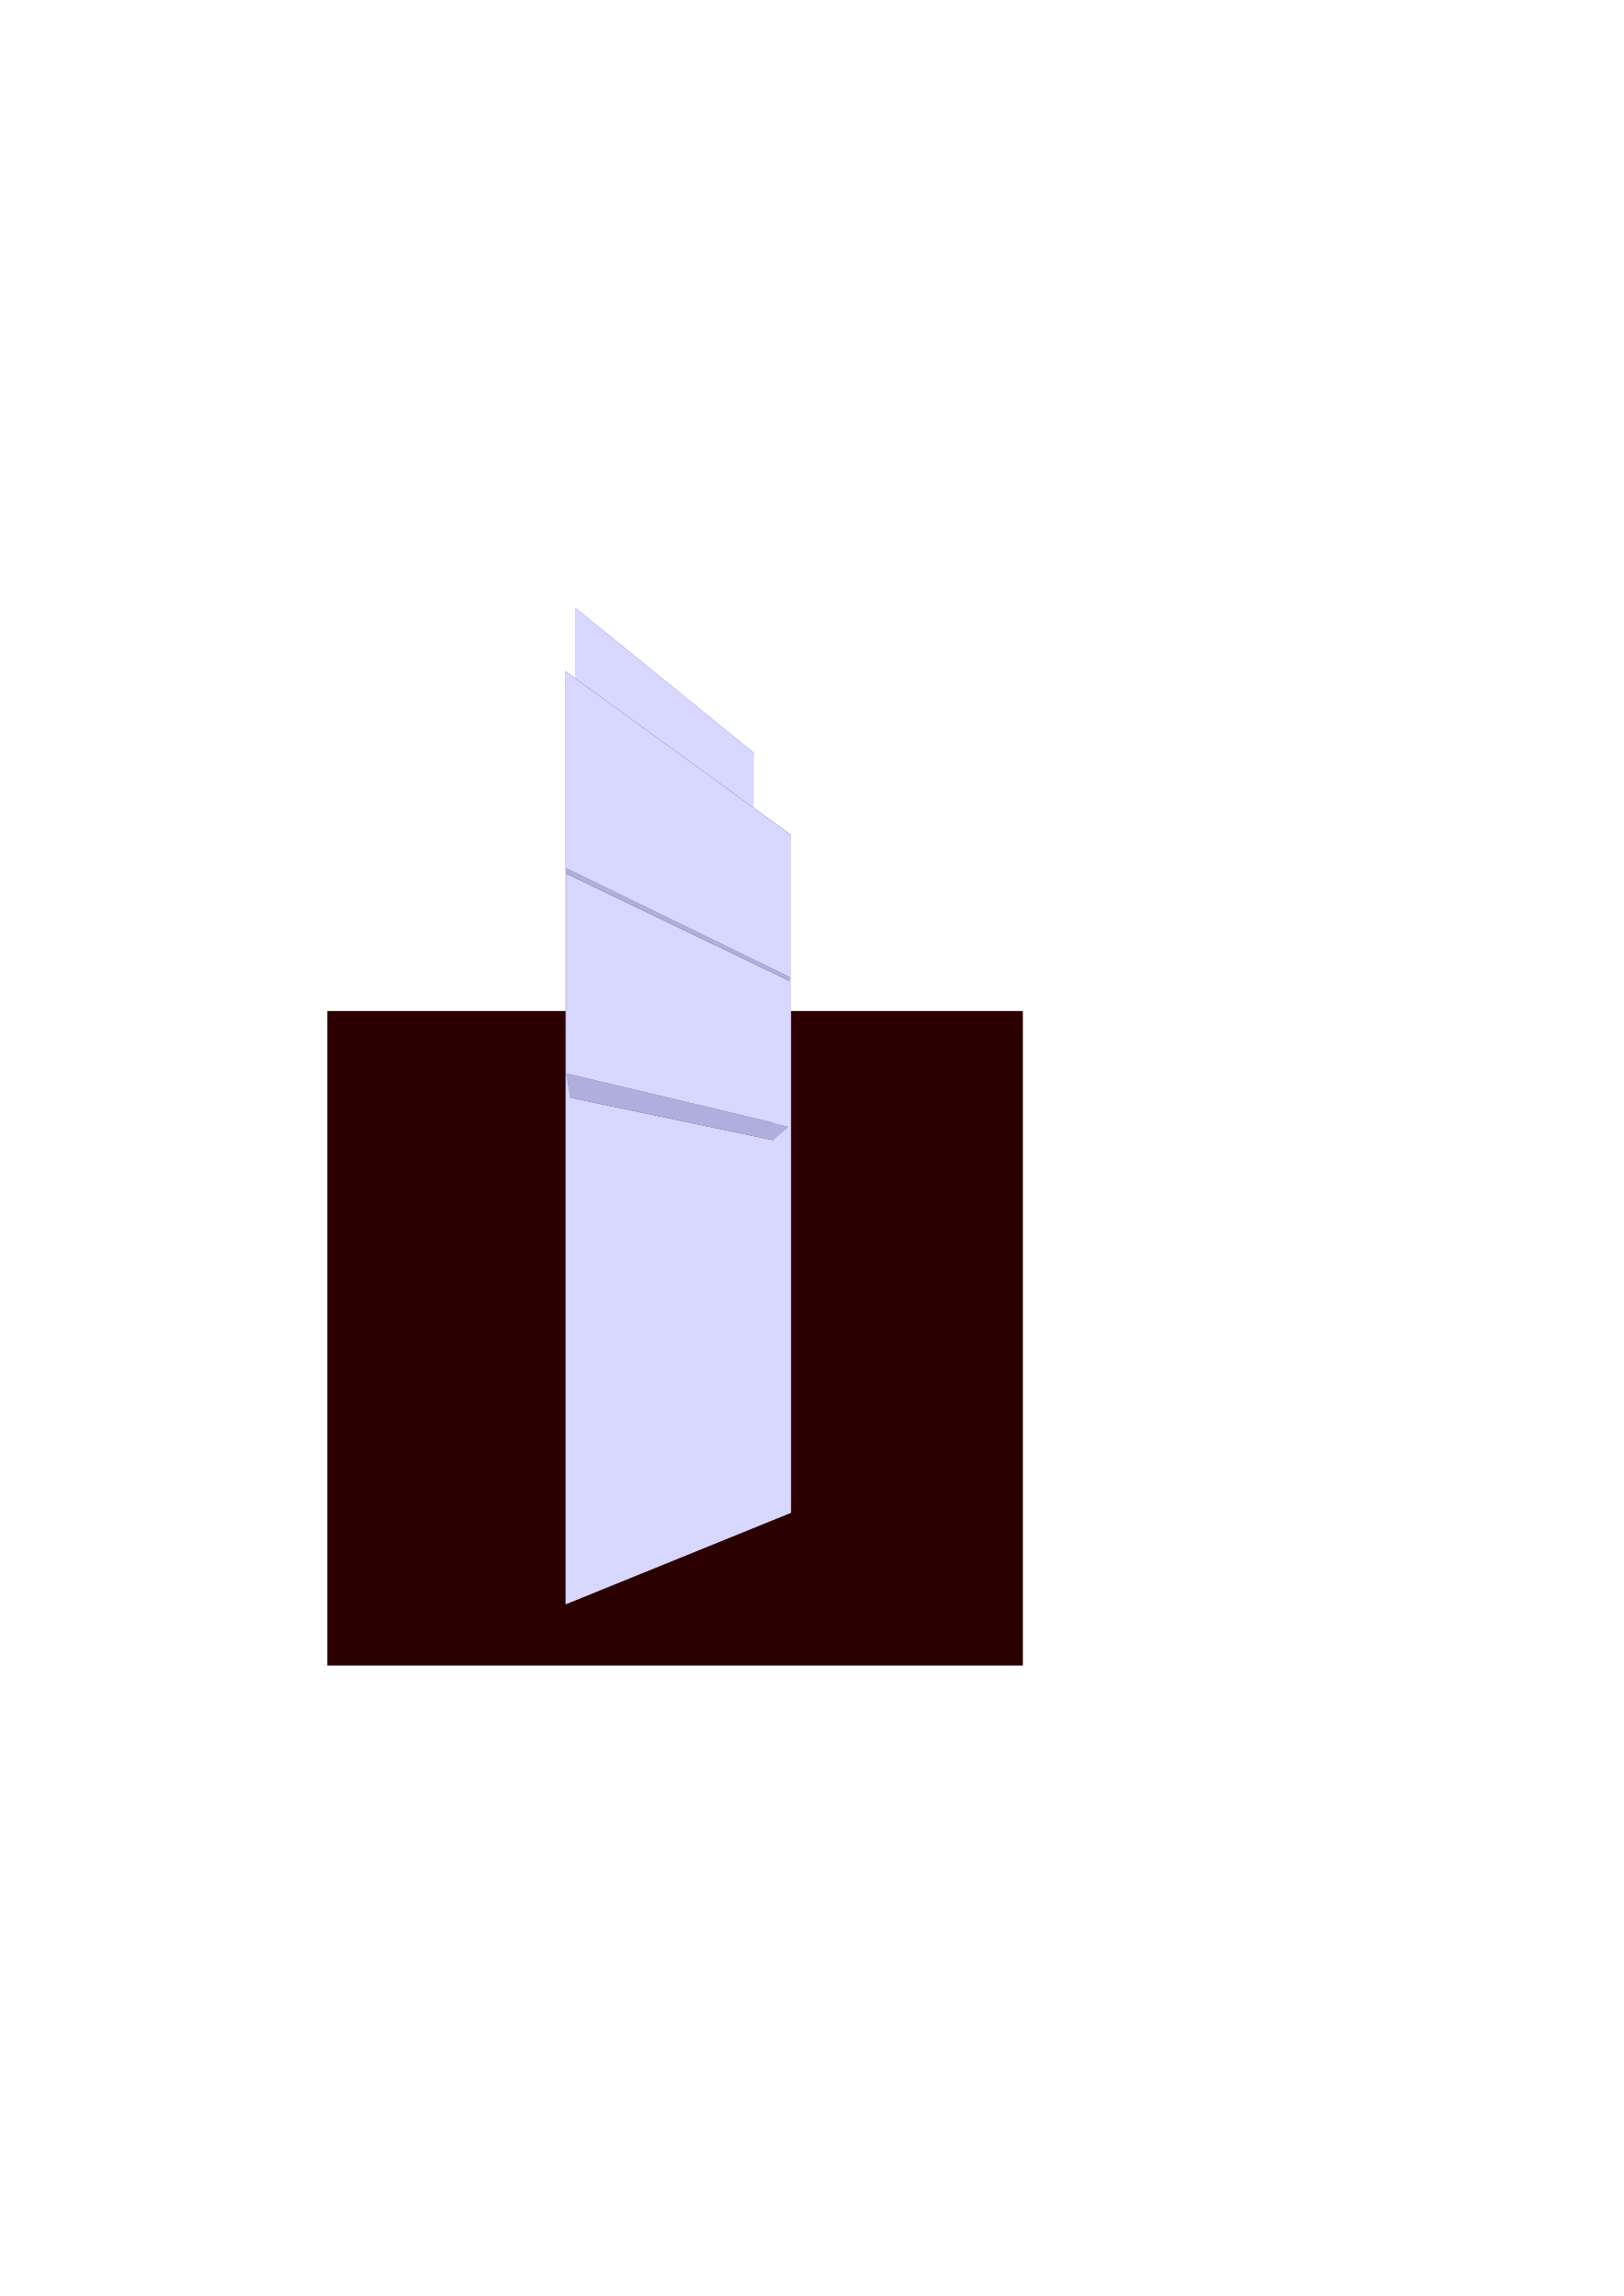
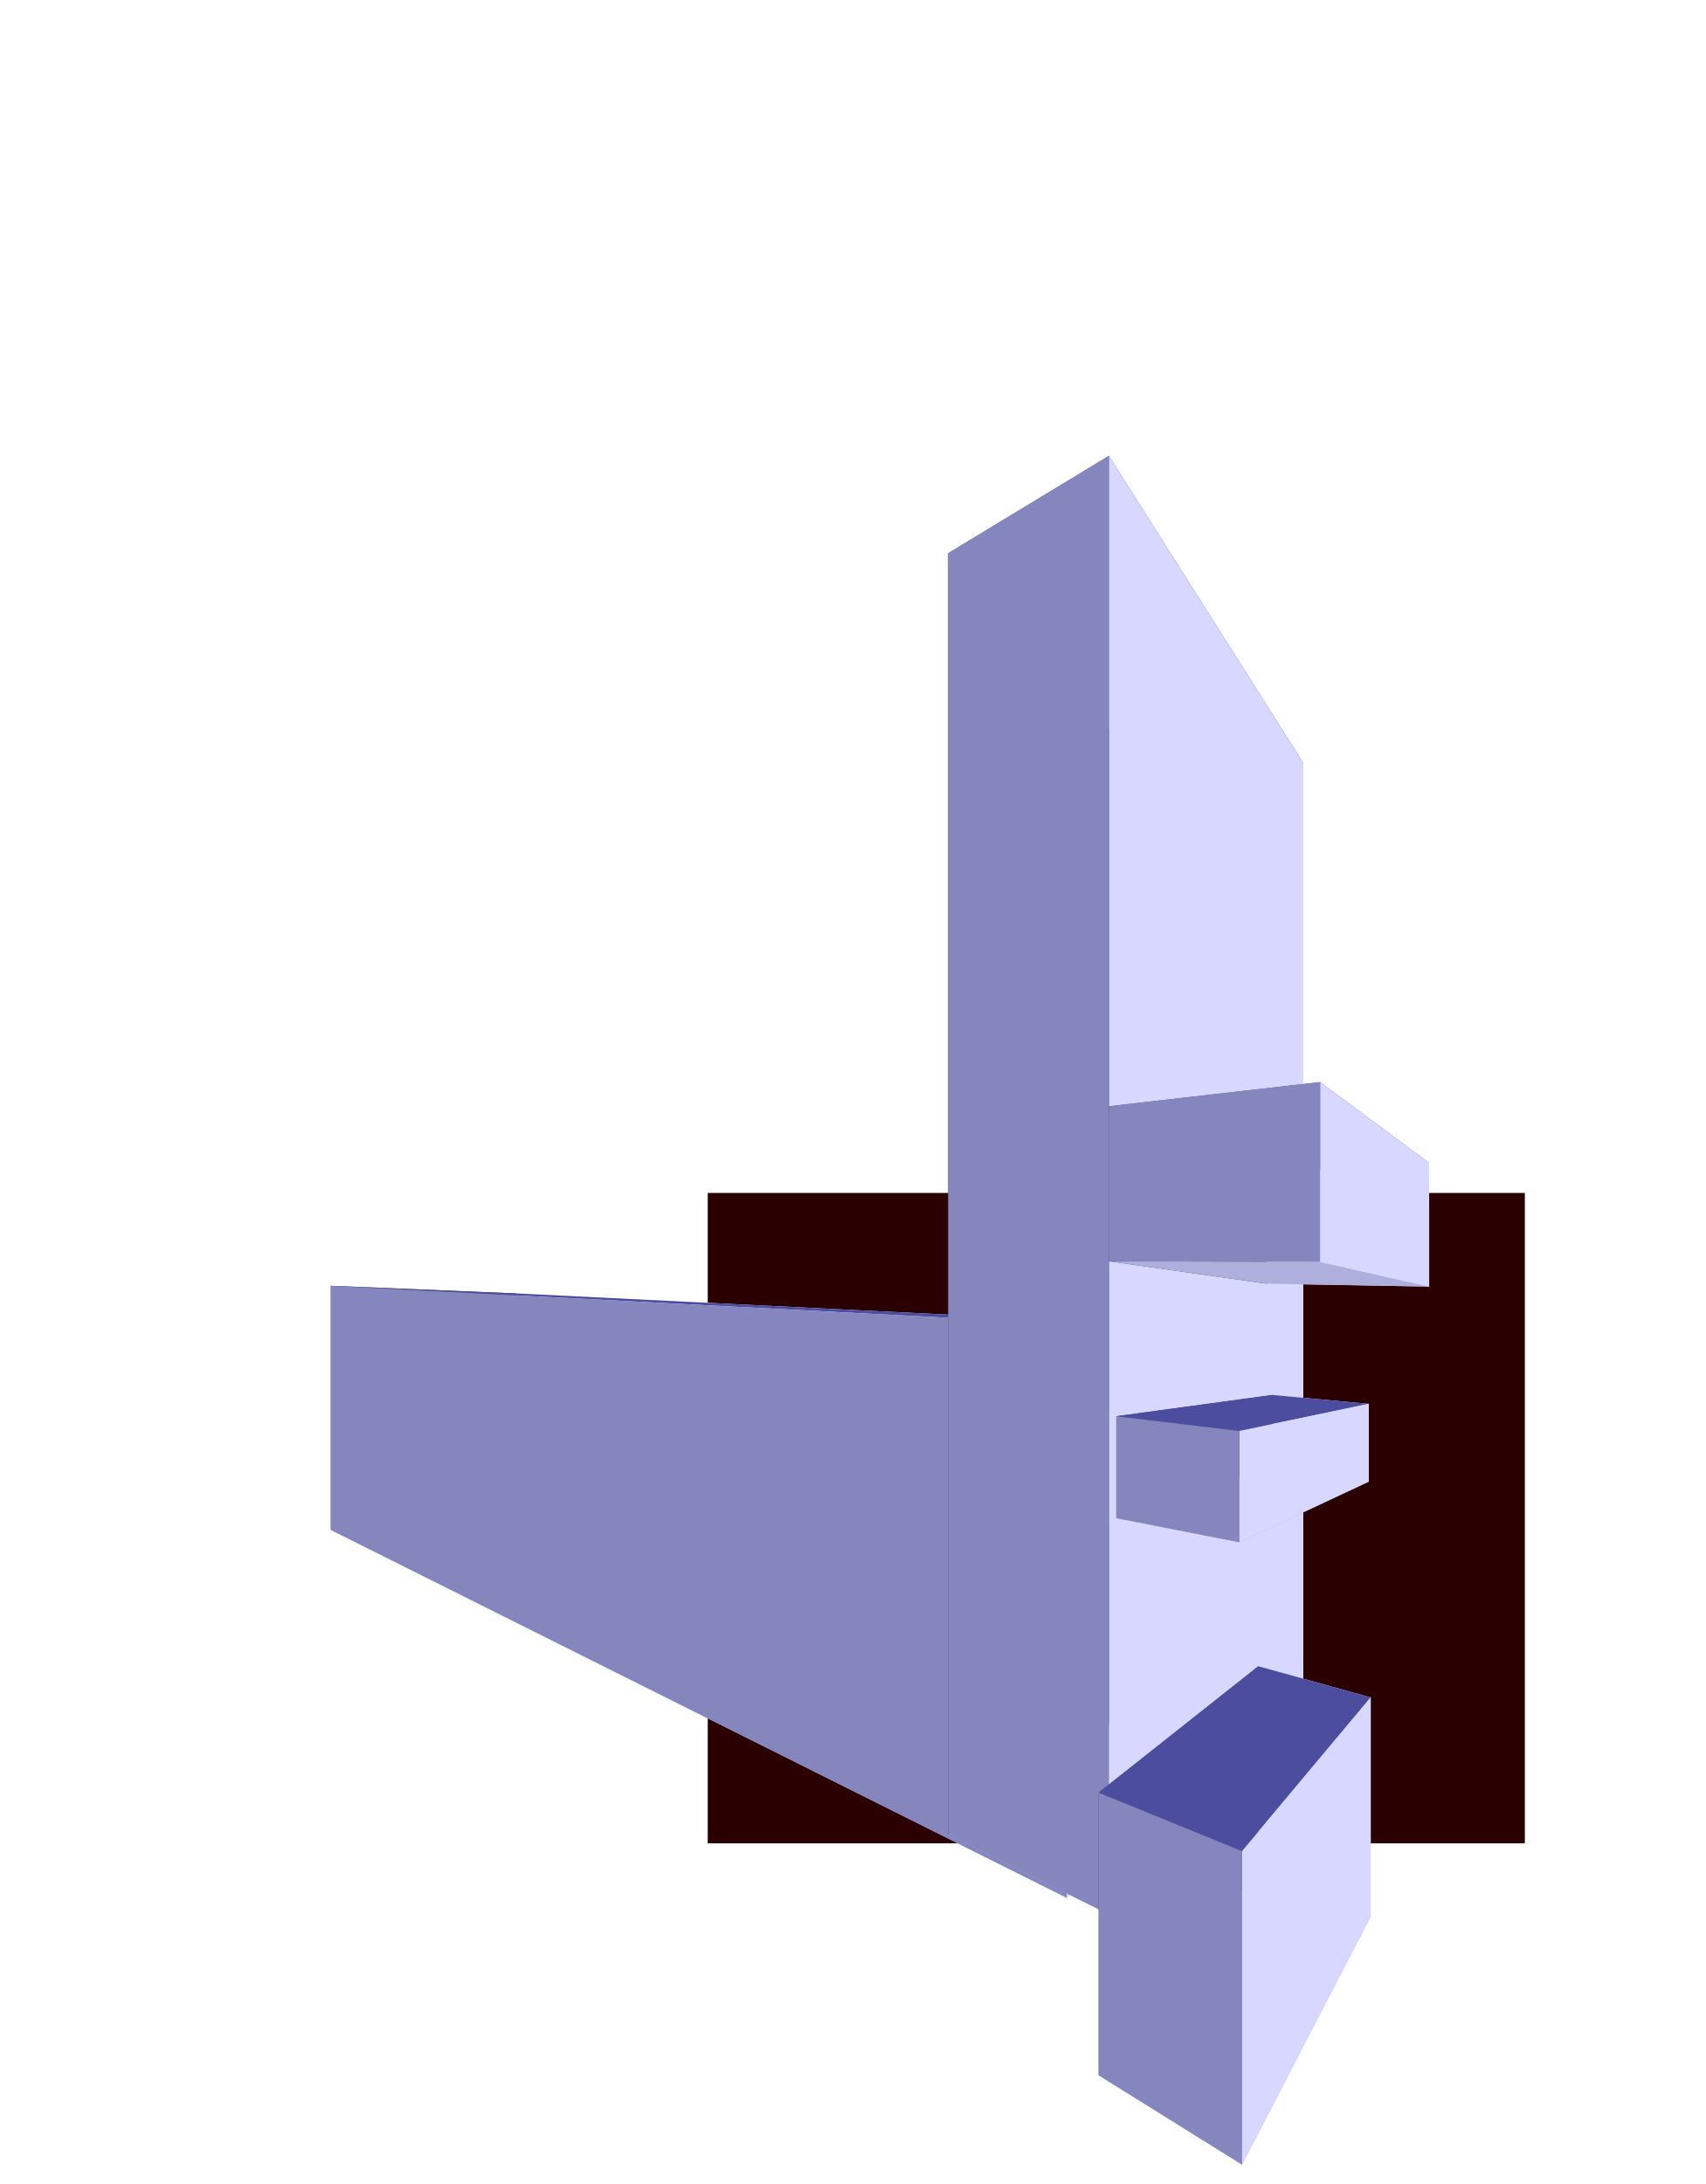
- <svg xmlns="http://www.w3.org/2000/svg" id="svg8" version="1.1" viewBox="0 0 210 297" height="297mm" width="210mm">
+ <svg xmlns="http://www.w3.org/2000/svg" id="svg8" version="1.1" viewBox="0 0 210 297" height="397mm" width="310mm">
  <defs id="defs2">
    </defs>
  <g id="layer1">
-     <rect y="130.78" x="42.333" height="84.667" width="89.958" id="rect33" style="fill:#2b0000;stroke-width:0.233" />
+     <rect y="162.228" x="85.297" height="88.446" width="111.125" id="rect33" style="fill:#2b0000;stroke-width:0.265" />
    <g style="fill:#2b0000" id="g37">
-       <path points="74.37,78.6 74.37,136.386 76.156,151.413 76.156,122.52 " d="M 76.156,122.52 74.37,78.6 V 136.386 l 1.786,15.027 z" style="fill:#8686bf;fill-rule:evenodd;stroke:none;stroke-linejoin:round" id="path43" />
-       <path points="74.37,78.6 97.475,97.368 88.911,127.652 76.156,122.52 " d="M 76.156,122.52 74.37,78.6 97.475,97.368 88.911,127.652 Z" style="fill:#4d4d9f;fill-rule:evenodd;stroke:none;stroke-linejoin:round" id="path41" />
-       <path points="76.156,151.413 88.911,152.988 88.911,127.652 76.156,122.52 " d="m 76.156,122.52 v 28.893 l 12.755,1.575 v -25.336 z" style="fill:#353564;fill-rule:evenodd;stroke:none;stroke-linejoin:round" id="path39" />
-       <path points="97.475,97.368 97.475,142.485 88.911,152.988 88.911,127.652 " d="m 88.911,127.652 8.564,-30.284 v 45.118 l -8.564,10.503 z" style="fill:#e9e9ff;fill-rule:evenodd;stroke:none;stroke-linejoin:round" id="path49" />
-       <path points="74.37,136.386 97.475,142.485 88.911,152.988 76.156,151.413 " d="m 76.156,151.413 -1.786,-15.027 23.105,6.099 -8.564,10.503 z" style="fill:#afafde;fill-rule:evenodd;stroke:none;stroke-linejoin:round" id="path47" />
-       <path points="74.37,136.386 97.475,142.485 97.475,97.368 74.37,78.6 " d="M 74.37,78.6 V 136.386 l 23.105,6.099 V 97.368 Z" style="fill:#d7d7ff;fill-rule:evenodd;stroke:none;stroke-linejoin:round" id="path45" />
+       <path points="156.639,180.674 156.639,237.259 59.319,204.483 59.319,175.894 " d="m 59.319,175.894 97.32,4.78 v 56.585 L 59.319,204.483 Z" style="fill:#e9e9ff;fill-rule:evenodd;stroke:none;stroke-linejoin:round" id="path49" />
+       <path points="34.034,208.054 59.319,204.483 59.319,175.894 34.034,174.852 " d="m 34.034,174.852 v 33.202 l 25.285,-3.571 v -28.59 z" style="fill:#353564;fill-rule:evenodd;stroke:none;stroke-linejoin:round" id="path39" />
+       <path points="134.11,258.081 156.639,237.259 59.319,204.483 34.034,208.054 " d="m 34.034,208.054 100.076,50.027 22.529,-20.822 -97.32,-32.776 z" style="fill:#afafde;fill-rule:evenodd;stroke:none;stroke-linejoin:round" id="path47" />
+       <path points="134.11,180.038 156.639,180.674 59.319,175.894 34.034,174.852 " d="m 34.034,174.852 100.076,5.186 22.529,0.636 -97.32,-4.78 z" style="fill:#4d4d9f;fill-rule:evenodd;stroke:none;stroke-linejoin:round" id="path41" />
+       <path points="134.11,258.081 156.639,237.259 156.639,180.674 134.11,180.038 " d="m 134.11,180.038 v 78.043 l 22.529,-20.822 V 180.674 Z" style="fill:#d7d7ff;fill-rule:evenodd;stroke:none;stroke-linejoin:round" id="path45" />
+       <path points="134.11,180.038 134.11,258.081 34.034,208.054 34.034,174.852 " d="m 34.034,174.852 100.076,5.186 v 78.043 L 34.034,208.054 Z" style="fill:#8686bf;fill-rule:evenodd;stroke:none;stroke-linejoin:round" id="path43" />
    </g>
-     <g style="fill:#2b0000" id="g55">
-       <path points="73.157,86.866 73.157,207.517 73.759,202.348 73.759,96.879 " d="M 73.759,96.879 73.157,86.866 V 207.517 l 0.602,-5.169 z" style="fill:#8686bf;fill-rule:evenodd;stroke:none;stroke-linejoin:round" id="path61" />
-       <path points="73.157,207.517 102.297,195.678 99.991,192.91 73.759,202.348 " d="m 73.759,202.348 -0.602,5.169 29.14,-11.838 -2.306,-2.769 z" style="fill:#afafde;fill-rule:evenodd;stroke:none;stroke-linejoin:round" id="path65" />
-       <path points="73.759,202.348 99.991,192.91 99.991,113.54 73.759,96.879 " d="M 73.759,96.879 V 202.348 l 26.232,-9.438 v -79.369 z" style="fill:#353564;fill-rule:evenodd;stroke:none;stroke-linejoin:round" id="path57" />
-       <path points="102.297,108.007 102.297,195.678 99.991,192.91 99.991,113.54 " d="m 99.991,113.54 2.306,-5.533 v 87.671 l -2.306,-2.769 z" style="fill:#e9e9ff;fill-rule:evenodd;stroke:none;stroke-linejoin:round" id="path67" />
-       <path points="73.157,86.866 102.297,108.007 99.991,113.54 73.759,96.879 " d="m 73.759,96.879 -0.602,-10.013 29.14,21.142 -2.306,5.533 z" style="fill:#4d4d9f;fill-rule:evenodd;stroke:none;stroke-linejoin:round" id="path59" />
-       <path points="73.157,207.517 102.297,195.678 102.297,108.007 73.157,86.866 " d="M 73.157,86.866 V 207.517 l 29.14,-11.838 v -87.671 z" style="fill:#d7d7ff;fill-rule:evenodd;stroke:none;stroke-linejoin:round" id="path63" />
+     <g style="fill:#2b0000" id="g163">
+       <path points="166.291,103.753 166.291,233.276 149.207,228.121 149.207,109.321 " d="m 149.207,109.321 17.084,-5.568 v 129.523 L 149.207,228.121 Z" style="fill:#e9e9ff;fill-rule:evenodd;stroke:none;stroke-linejoin:round" id="path175" />
+       <path points="118.003,249.488 149.207,228.121 149.207,109.321 118.003,75.227 " d="M 118.003,75.227 V 249.488 L 149.207,228.121 v -118.8 z" style="fill:#353564;fill-rule:evenodd;stroke:none;stroke-linejoin:round" id="path165" />
+       <path points="139.851,260.335 166.291,233.276 149.207,228.121 118.003,249.488 " d="m 118.003,249.488 21.848,10.847 26.439,-27.06 -17.084,-5.155 z" style="fill:#afafde;fill-rule:evenodd;stroke:none;stroke-linejoin:round" id="path173" />
+       <path points="139.851,61.988 166.291,103.753 149.207,109.321 118.003,75.227 " d="M 118.003,75.227 139.851,61.988 166.291,103.753 149.207,109.321 Z" style="fill:#4d4d9f;fill-rule:evenodd;stroke:none;stroke-linejoin:round" id="path167" />
+       <path points="139.851,260.335 166.291,233.276 166.291,103.753 139.851,61.988 " d="M 139.851,61.988 V 260.335 l 26.439,-27.06 v -129.523 z" style="fill:#d7d7ff;fill-rule:evenodd;stroke:none;stroke-linejoin:round" id="path171" />
+       <path points="139.851,61.988 139.851,260.335 118.003,249.488 118.003,75.227 " d="M 118.003,75.227 139.851,61.988 V 260.335 l -21.848,-10.847 z" style="fill:#8686bf;fill-rule:evenodd;stroke:none;stroke-linejoin:round" id="path169" />
    </g>
-     <g style="fill:#2b0000" id="g69">
-       <path points="73.221,112.988 73.221,138.848 73.759,141.996 73.759,119.087 " d="m 73.759,119.087 -0.539,-6.099 v 25.86 l 0.539,3.148 z" style="fill:#8686bf;fill-rule:evenodd;stroke:none;stroke-linejoin:round" id="path75" />
-       <path points="73.221,112.988 102.062,126.854 99.991,130.253 73.759,119.087 " d="m 73.759,119.087 -0.539,-6.099 28.842,13.866 -2.071,3.399 z" style="fill:#4d4d9f;fill-rule:evenodd;stroke:none;stroke-linejoin:round" id="path73" />
-       <path points="73.759,141.996 99.991,147.493 99.991,130.253 73.759,119.087 " d="m 73.759,119.087 v 22.909 l 26.232,5.497 v -17.24 z" style="fill:#353564;fill-rule:evenodd;stroke:none;stroke-linejoin:round" id="path71" />
-       <path points="102.062,126.854 102.062,145.713 99.991,147.493 99.991,130.253 " d="m 99.991,130.253 2.071,-3.399 v 18.859 l -2.071,1.78 z" style="fill:#e9e9ff;fill-rule:evenodd;stroke:none;stroke-linejoin:round" id="path81" />
-       <path points="73.221,138.848 102.062,145.713 99.991,147.493 73.759,141.996 " d="m 73.759,141.996 -0.539,-3.148 28.842,6.865 -2.071,1.78 z" style="fill:#afafde;fill-rule:evenodd;stroke:none;stroke-linejoin:round" id="path79" />
-       <path points="73.221,138.848 102.062,145.713 102.062,126.854 73.221,112.988 " d="m 73.221,112.988 v 25.86 l 28.842,6.865 v -18.859 z" style="fill:#d7d7ff;fill-rule:evenodd;stroke:none;stroke-linejoin:round" id="path77" />
+     <g style="fill:#2b0000" id="g177">
+       <path points="175.184,190.907 175.184,201.493 162.107,199.641 162.107,189.698 " d="m 162.107,189.698 13.077,1.209 v 10.586 l -13.077,-1.852 z" style="fill:#e9e9ff;fill-rule:evenodd;stroke:none;stroke-linejoin:round" id="path189" />
+       <path points="140.859,206.452 162.107,199.641 162.107,189.698 140.859,192.593 " d="m 140.859,192.593 v 13.859 l 21.248,-6.811 v -9.943 z" style="fill:#353564;fill-rule:evenodd;stroke:none;stroke-linejoin:round" id="path179" />
+       <path points="157.598,209.73 175.184,201.493 162.107,199.641 140.859,206.452 " d="m 140.859,206.452 16.739,3.279 17.586,-8.238 -13.077,-1.852 z" style="fill:#afafde;fill-rule:evenodd;stroke:none;stroke-linejoin:round" id="path187" />
+       <path points="157.598,194.589 175.184,190.907 162.107,189.698 140.859,192.593 " d="m 140.859,192.593 16.739,1.997 17.586,-3.682 -13.077,-1.209 z" style="fill:#4d4d9f;fill-rule:evenodd;stroke:none;stroke-linejoin:round" id="path181" />
+       <path points="157.598,209.73 175.184,201.493 175.184,190.907 157.598,194.589 " d="m 157.598,194.589 v 15.141 l 17.586,-8.238 v -10.586 z" style="fill:#d7d7ff;fill-rule:evenodd;stroke:none;stroke-linejoin:round" id="path185" />
+       <path points="157.598,194.589 157.598,209.73 140.859,206.452 140.859,192.593 " d="m 140.859,192.593 16.739,1.997 v 15.141 l -16.739,-3.279 z" style="fill:#8686bf;fill-rule:evenodd;stroke:none;stroke-linejoin:round" id="path183" />
    </g>
-     <g style="fill:#2b0000" id="g83">
-       <path points="276.261,-359.998 385.27,-356.201 385.27,-298.376 276.261,-280.708 " d="m 276.261,-280.708 v -79.289 l 109.008,3.797 v 57.825 z" style="fill:#d7d7ff;fill-rule:evenodd;stroke:none;stroke-linejoin:round" id="path91" />
-       <path points="276.261,-280.708 385.27,-298.376 379.247,-302.077 277.839,-287.224 " d="m 277.839,-287.224 -1.578,6.516 109.008,-17.667 -6.022,-3.701 z" style="fill:#4d4d9f;fill-rule:evenodd;stroke:none;stroke-linejoin:round" id="path87" />
-       <path points="385.27,-298.376 385.27,-356.201 379.247,-356.082 379.247,-302.077 " d="m 379.247,-302.077 6.022,3.701 v -57.825 l -6.022,0.119 z" style="fill:#e9e9ff;fill-rule:evenodd;stroke:none;stroke-linejoin:round" id="path95" />
-       <path points="277.839,-359.503 379.247,-356.082 379.247,-302.077 277.839,-287.224 " d="m 277.839,-287.224 v -72.279 l 101.409,3.421 v 54.005 z" style="fill:#353564;fill-rule:evenodd;stroke:none;stroke-linejoin:round" id="path85" />
-       <path points="276.261,-280.708 276.261,-359.998 277.839,-359.503 277.839,-287.224 " d="m 277.839,-287.224 -1.578,6.516 v -79.289 l 1.578,0.495 z" style="fill:#8686bf;fill-rule:evenodd;stroke:none;stroke-linejoin:round" id="path89" />
-       <path points="276.261,-359.998 385.27,-356.201 379.247,-356.082 277.839,-359.503 " d="m 277.839,-359.503 -1.578,-0.495 109.008,3.797 -6.022,0.119 z" style="fill:#afafde;fill-rule:evenodd;stroke:none;stroke-linejoin:round" id="path93" />
+     <g style="fill:#2b0000" id="g191">
+       <path points="183.405,158.145 183.405,174.959 161.297,174.569 161.297,159.418 " d="m 161.297,159.418 22.108,-1.273 v 16.814 l -22.108,-0.39 z" style="fill:#e9e9ff;fill-rule:evenodd;stroke:none;stroke-linejoin:round" id="path203" />
+       <path points="139.851,171.52 161.297,174.569 161.297,159.418 139.851,150.435 " d="m 139.851,150.435 v 21.086 l 21.446,3.049 V 159.418 Z" style="fill:#353564;fill-rule:evenodd;stroke:none;stroke-linejoin:round" id="path193" />
+       <path points="168.577,147.149 183.405,158.145 161.297,159.418 139.851,150.435 " d="m 139.851,150.435 28.726,-3.285 14.828,10.996 -22.108,1.273 z" style="fill:#4d4d9f;fill-rule:evenodd;stroke:none;stroke-linejoin:round" id="path195" />
+       <path points="168.577,171.601 183.405,174.959 161.297,174.569 139.851,171.52 " d="m 139.851,171.52 28.726,0.081 14.828,3.358 -22.108,-0.39 z" style="fill:#afafde;fill-rule:evenodd;stroke:none;stroke-linejoin:round" id="path201" />
+       <path points="168.577,171.601 183.405,174.959 183.405,158.145 168.577,147.149 " d="m 168.577,147.149 v 24.452 l 14.828,3.358 v -16.814 z" style="fill:#d7d7ff;fill-rule:evenodd;stroke:none;stroke-linejoin:round" id="path199" />
+       <path points="168.577,147.149 168.577,171.601 139.851,171.52 139.851,150.435 " d="m 139.851,150.435 28.726,-3.285 v 24.452 l -28.726,-0.081 z" style="fill:#8686bf;fill-rule:evenodd;stroke:none;stroke-linejoin:round" id="path197" />
    </g>
-     <g style="fill:#2b0000" id="g97">
-       <path points="276.739,-451.222 385.747,-422.421 385.747,-355.061 276.739,-358.858 " d="m 276.739,-358.858 v -92.364 l 109.008,28.801 v 67.36 z" style="fill:#d7d7ff;fill-rule:evenodd;stroke:none;stroke-linejoin:round" id="path105" />
-       <path points="276.739,-358.858 385.747,-355.061 385.747,-355.061 276.739,-358.858 " d="m 276.739,-358.858 v 0 l 109.008,3.797 v 0 z" style="fill:#4d4d9f;fill-rule:evenodd;stroke:none;stroke-linejoin:round" id="path101" />
-       <path points="385.747,-355.061 385.747,-422.421 385.747,-422.421 385.747,-355.061 " d="m 385.747,-355.061 v 0 -67.36 0 z" style="fill:#e9e9ff;fill-rule:evenodd;stroke:none;stroke-linejoin:round" id="path109" />
-       <path points="276.739,-451.222 385.747,-422.421 385.747,-355.061 276.739,-358.858 " d="m 276.739,-358.858 v -92.364 l 109.008,28.801 v 67.36 z" style="fill:#353564;fill-rule:evenodd;stroke:none;stroke-linejoin:round" id="path99" />
-       <path points="276.739,-358.858 276.739,-451.222 276.739,-451.222 276.739,-358.858 " d="m 276.739,-358.858 v 0 -92.364 0 z" style="fill:#8686bf;fill-rule:evenodd;stroke:none;stroke-linejoin:round" id="path103" />
-       <path points="276.739,-451.222 385.747,-422.421 385.747,-422.421 276.739,-451.222 " d="m 276.739,-451.222 v 0 l 109.008,28.801 v 0 z" style="fill:#afafde;fill-rule:evenodd;stroke:none;stroke-linejoin:round" id="path107" />
-     </g>
-     <g style="fill:#2b0000" id="g111">
-       <path points="73.157,86.866 73.157,112.271 73.221,112.988 73.221,87.919 " d="m 73.221,87.919 -0.063,-1.053 v 25.406 l 0.063,0.717 z" style="fill:#8686bf;fill-rule:evenodd;stroke:none;stroke-linejoin:round" id="path117" />
-       <path points="73.157,86.866 102.297,108.007 102.062,108.571 73.221,87.919 " d="m 73.221,87.919 -0.063,-1.053 29.14,21.142 -0.235,0.564 z" style="fill:#4d4d9f;fill-rule:evenodd;stroke:none;stroke-linejoin:round" id="path115" />
-       <path points="73.221,112.988 102.062,126.854 102.062,108.571 73.221,87.919 " d="m 73.221,87.919 v 25.069 l 28.842,13.866 v -18.283 z" style="fill:#353564;fill-rule:evenodd;stroke:none;stroke-linejoin:round" id="path113" />
-       <path points="102.297,108.007 102.297,126.468 102.062,126.854 102.062,108.571 " d="m 102.062,108.571 0.235,-0.564 v 18.461 l -0.235,0.386 z" style="fill:#e9e9ff;fill-rule:evenodd;stroke:none;stroke-linejoin:round" id="path123" />
-       <path points="73.157,112.271 102.297,126.468 102.062,126.854 73.221,112.988 " d="m 73.221,112.988 -0.063,-0.717 29.14,14.197 -0.235,0.386 z" style="fill:#afafde;fill-rule:evenodd;stroke:none;stroke-linejoin:round" id="path121" />
-       <path points="73.157,112.271 102.297,126.468 102.297,108.007 73.157,86.866 " d="M 73.157,86.866 V 112.271 L 102.297,126.468 V 108.007 Z" style="fill:#d7d7ff;fill-rule:evenodd;stroke:none;stroke-linejoin:round" id="path119" />
-     </g>
-     <g style="fill:#2b0000" id="g125">
-       <path points="276.739,-571.039 385.747,-602.18 385.747,-518.421 276.739,-456.188 " d="M 276.739,-456.188 V -571.039 l 109.008,-31.141 v 83.759 z" style="fill:#d7d7ff;fill-rule:evenodd;stroke:none;stroke-width:1.328;stroke-linejoin:round" id="path133" />
-       <path points="276.739,-571.039 385.747,-602.18 385.747,-602.18 276.739,-571.039 " d="m 276.739,-571.039 v 0 l 109.008,-31.141 v 0 z" style="fill:#afafde;fill-rule:evenodd;stroke:none;stroke-width:1.328;stroke-linejoin:round" id="path135" />
-       <path points="385.747,-518.421 385.747,-602.18 385.747,-602.18 385.747,-518.421 " d="m 385.747,-518.421 v 0 -83.759 0 z" style="fill:#e9e9ff;fill-rule:evenodd;stroke:none;stroke-width:1.328;stroke-linejoin:round" id="path137" />
-       <path points="276.739,-456.188 385.747,-518.421 385.747,-518.421 276.739,-456.188 " d="m 276.739,-456.188 v 0 l 109.008,-62.232 v 0 z" style="fill:#4d4d9f;fill-rule:evenodd;stroke:none;stroke-width:1.328;stroke-linejoin:round" id="path129" />
-       <path points="276.739,-571.039 385.747,-602.18 385.747,-518.421 276.739,-456.188 " d="M 276.739,-456.188 V -571.039 l 109.008,-31.141 v 83.759 z" style="fill:#353564;fill-rule:evenodd;stroke:none;stroke-width:1.328;stroke-linejoin:round" id="path127" />
-       <path points="276.739,-456.188 276.739,-571.039 276.739,-571.039 276.739,-456.188 " d="m 276.739,-456.188 v 0 -114.851 0 z" style="fill:#8686bf;fill-rule:evenodd;stroke:none;stroke-width:1.328;stroke-linejoin:round" id="path131" />
+     <g style="fill:#2b0000" id="g205">
+       <path points="175.458,230.829 175.458,260.62 160.178,254.267 160.178,226.588 " d="m 160.178,226.588 15.28,4.241 v 29.791 l -15.28,-6.353 z" style="fill:#e9e9ff;fill-rule:evenodd;stroke:none;stroke-linejoin:round" id="path217" />
+       <path points="138.462,282.22 160.178,254.267 160.178,226.588 138.462,243.782 " d="m 138.462,243.782 v 38.438 l 21.716,-27.953 V 226.588 Z" style="fill:#353564;fill-rule:evenodd;stroke:none;stroke-linejoin:round" id="path207" />
+       <path points="157.958,294.365 175.458,260.62 160.178,254.267 138.462,282.22 " d="m 138.462,282.22 19.496,12.145 17.5,-33.744 -15.28,-6.353 z" style="fill:#afafde;fill-rule:evenodd;stroke:none;stroke-linejoin:round" id="path215" />
+       <path points="157.958,251.729 175.458,230.829 160.178,226.588 138.462,243.782 " d="m 138.462,243.782 19.496,7.947 17.5,-20.9 -15.28,-4.241 z" style="fill:#4d4d9f;fill-rule:evenodd;stroke:none;stroke-linejoin:round" id="path209" />
+       <path points="157.958,294.365 175.458,260.62 175.458,230.829 157.958,251.729 " d="m 157.958,251.729 v 42.635 l 17.5,-33.744 v -29.791 z" style="fill:#d7d7ff;fill-rule:evenodd;stroke:none;stroke-linejoin:round" id="path213" />
+       <path points="157.958,251.729 157.958,294.365 138.462,282.22 138.462,243.782 " d="m 138.462,243.782 19.496,7.947 v 42.635 L 138.462,282.22 Z" style="fill:#8686bf;fill-rule:evenodd;stroke:none;stroke-linejoin:round" id="path211" />
    </g>
  </g>
</svg>
